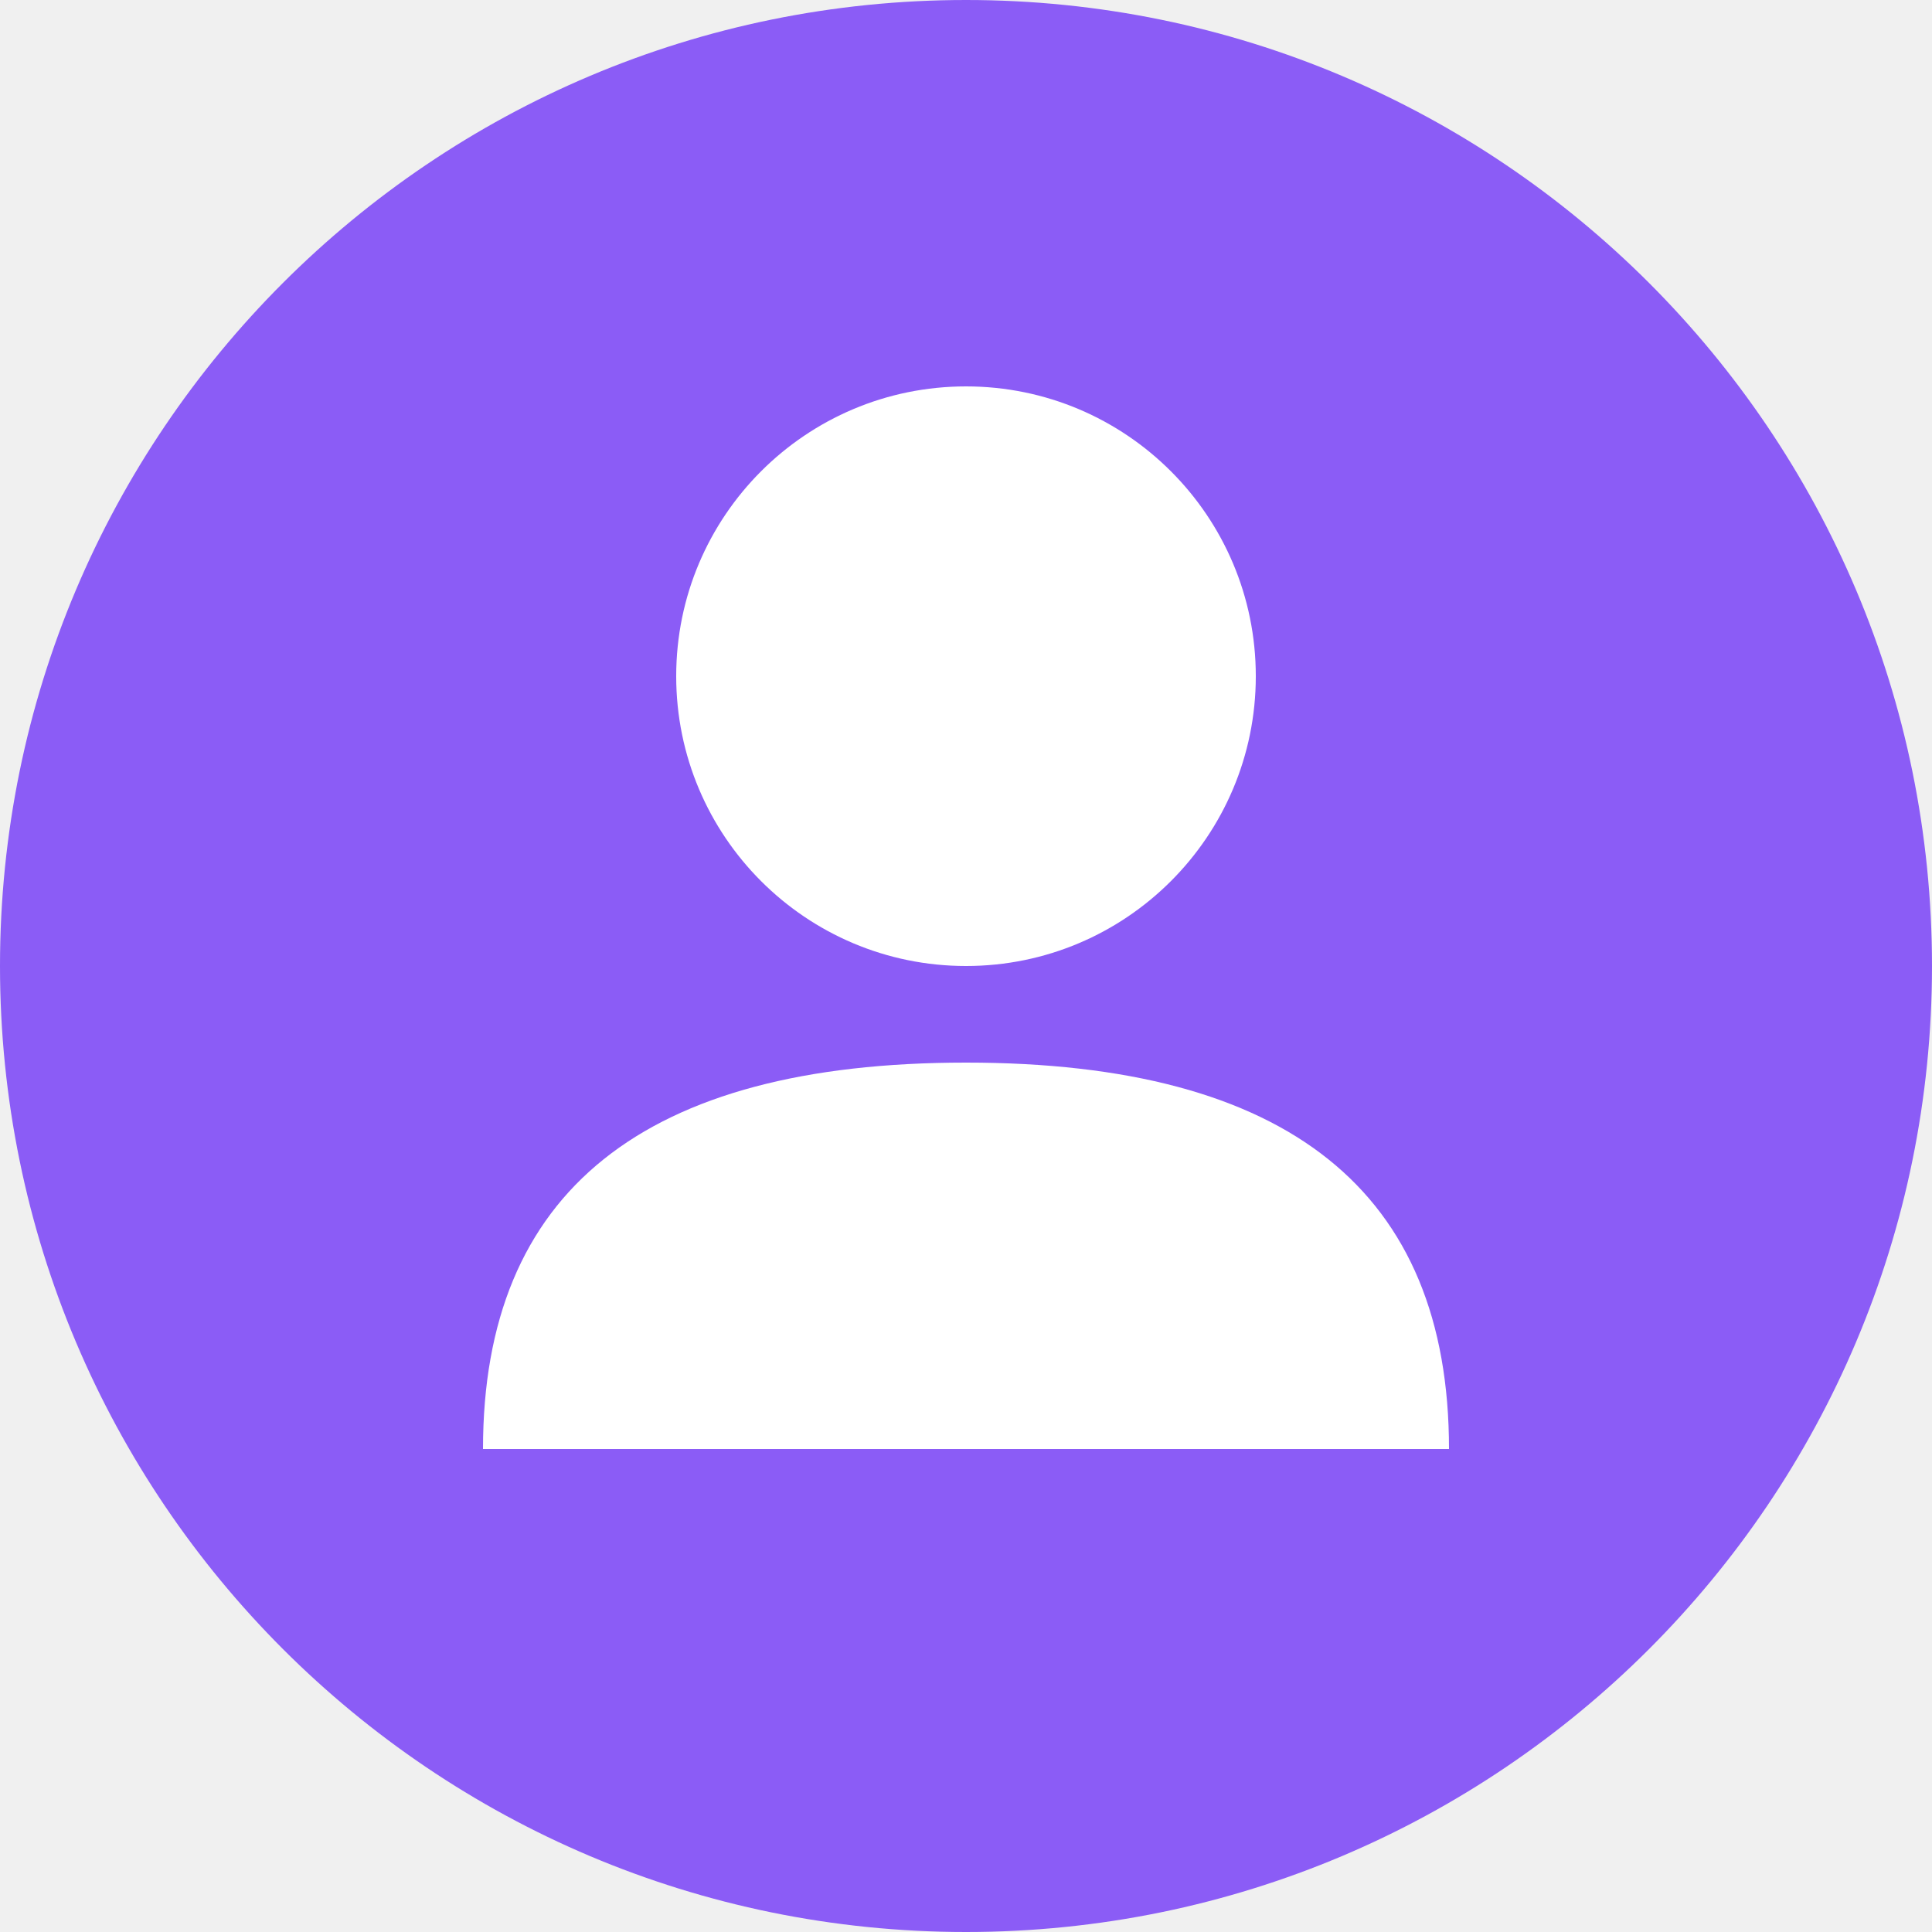
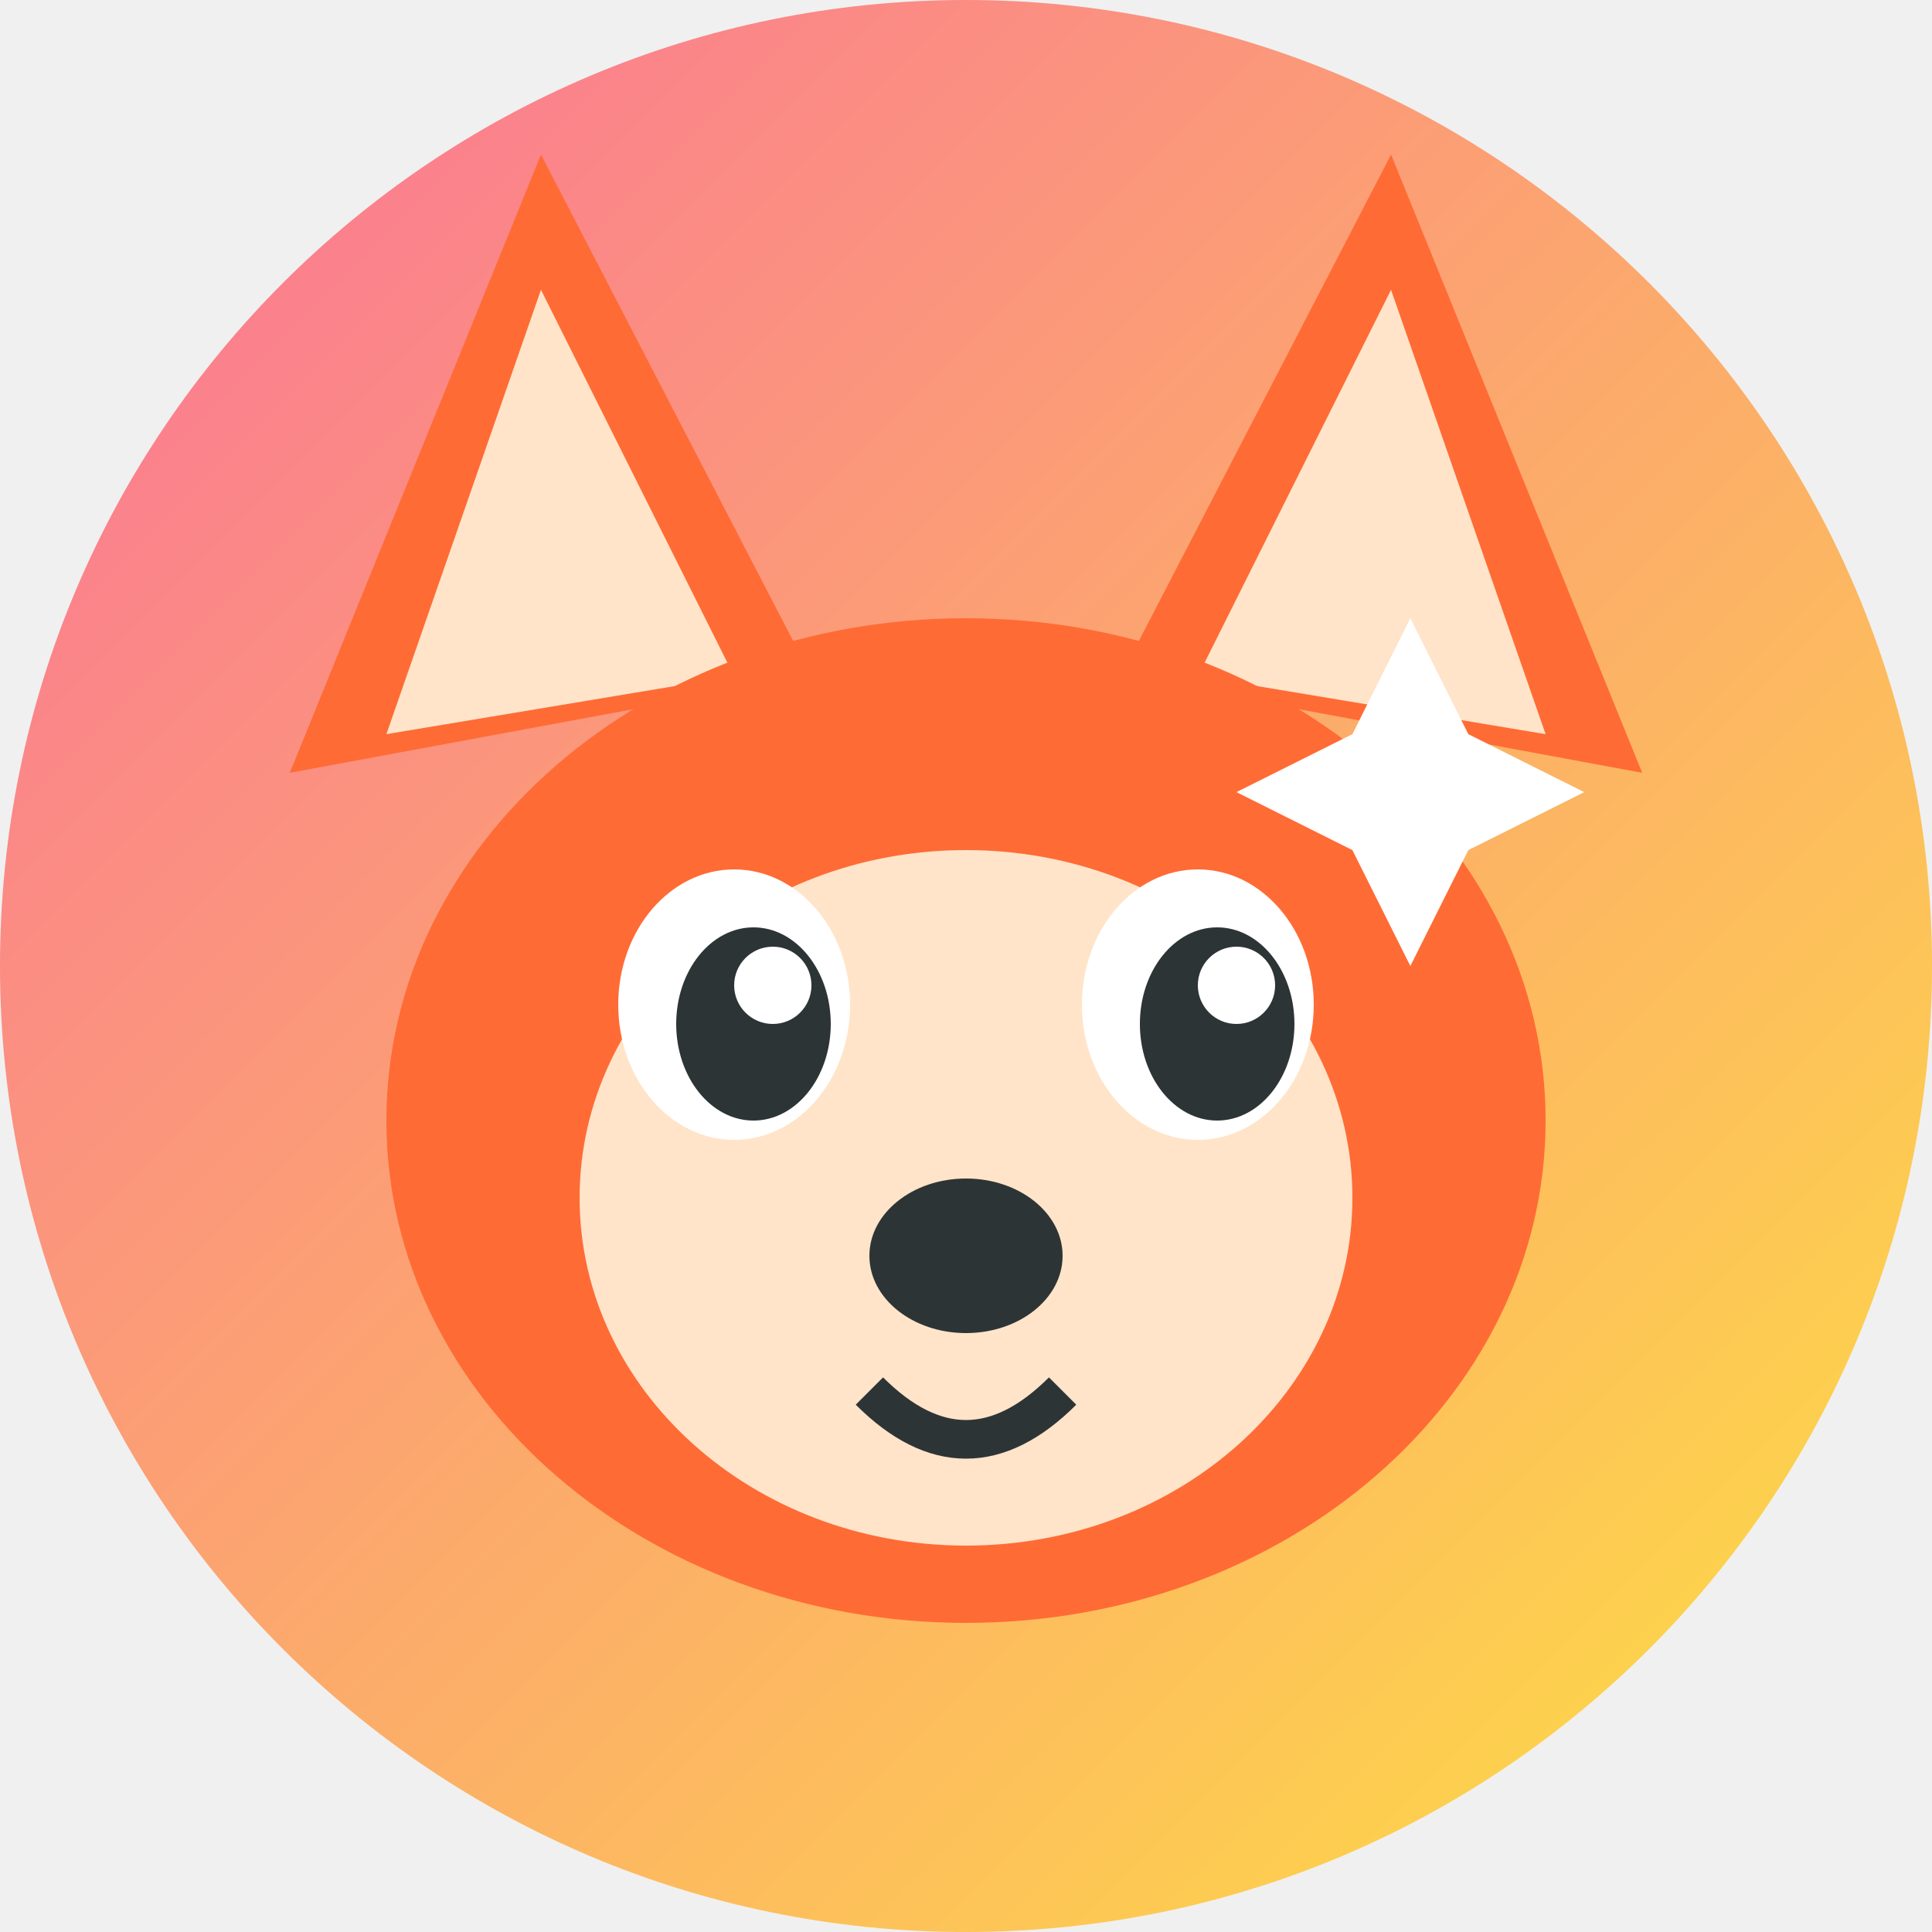
- <svg xmlns="http://www.w3.org/2000/svg" viewBox="0 0 100 100" fill="none">
-   <circle cx="50" cy="50" r="50" fill="#8B5CF6" />
-   <circle cx="50" cy="35" r="15" fill="white" />
-   <path d="M25 75 Q25 55 50 55 Q75 55 75 75" fill="white" />
+ <svg xmlns="http://www.w3.org/2000/svg" viewBox="0 0 100 100">
+   <defs>
+     <linearGradient id="foxBg" x1="0%" y1="0%" x2="100%" y2="100%">
+       <stop offset="0%" style="stop-color:#fa709a" />
+       <stop offset="100%" style="stop-color:#fee140" />
+     </linearGradient>
+   </defs>
+   <circle cx="50" cy="50" r="50" fill="url(#foxBg)" />
+   <path d="M15 40 L28 8 L42 35 Z" fill="#FF6B35" />
+   <path d="M58 35 L72 8 L85 40 Z" fill="#FF6B35" />
+   <path d="M20 38 L28 15 L38 35 Z" fill="#FFE4C9" />
+   <path d="M62 35 L72 15 L80 38 Z" fill="#FFE4C9" />
+   <ellipse cx="50" cy="58" rx="30" ry="26" fill="#FF6B35" />
+   <ellipse cx="50" cy="62" rx="20" ry="18" fill="#FFE4C9" />
+   <ellipse cx="38" cy="52" rx="6" ry="7" fill="white" />
+   <ellipse cx="62" cy="52" rx="6" ry="7" fill="white" />
+   <ellipse cx="39" cy="53" rx="4" ry="5" fill="#2D3436" />
+   <ellipse cx="63" cy="53" rx="4" ry="5" fill="#2D3436" />
+   <circle cx="40" cy="51" r="2" fill="white" />
+   <circle cx="64" cy="51" r="2" fill="white" />
+   <ellipse cx="50" cy="65" rx="5" ry="4" fill="#2D3436" />
+   <path d="M45 72 Q50 77 55 72" stroke="#2D3436" stroke-width="2" fill="none" />
+   <path d="M70 38 L73 32 L76 38 L82 41 L76 44 L73 50 L70 44 L64 41 Z" fill="white" />
</svg>
